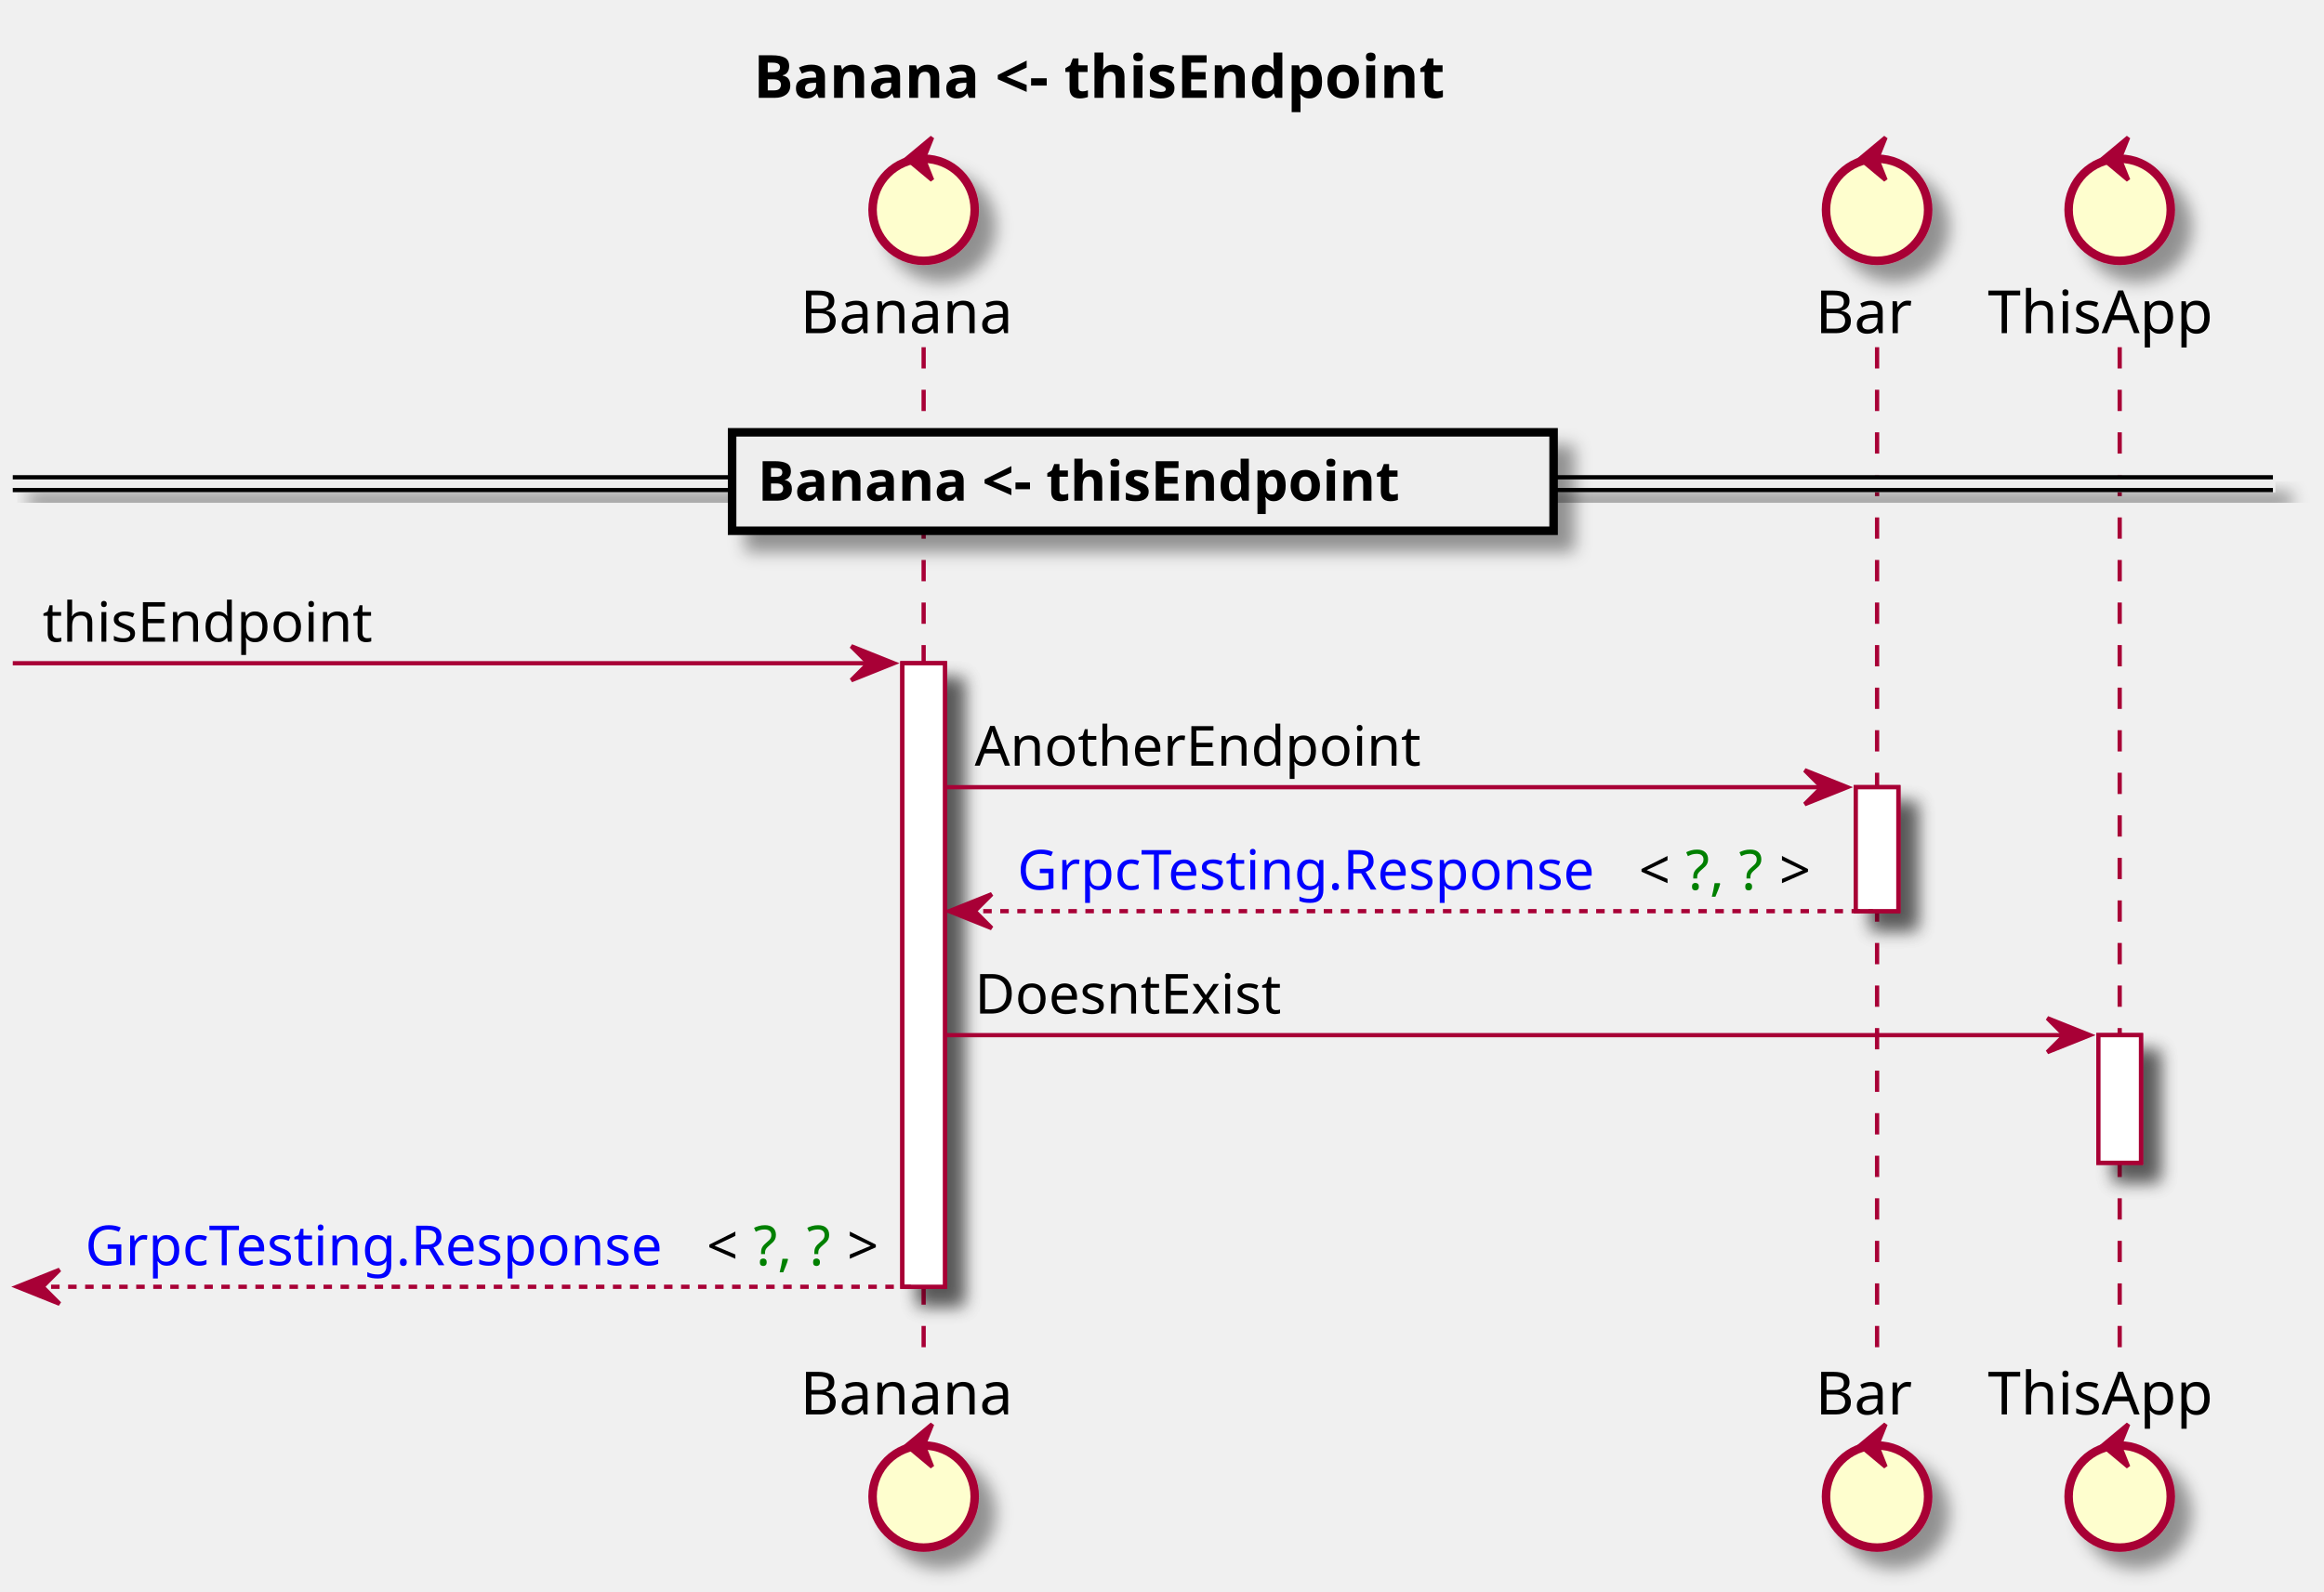
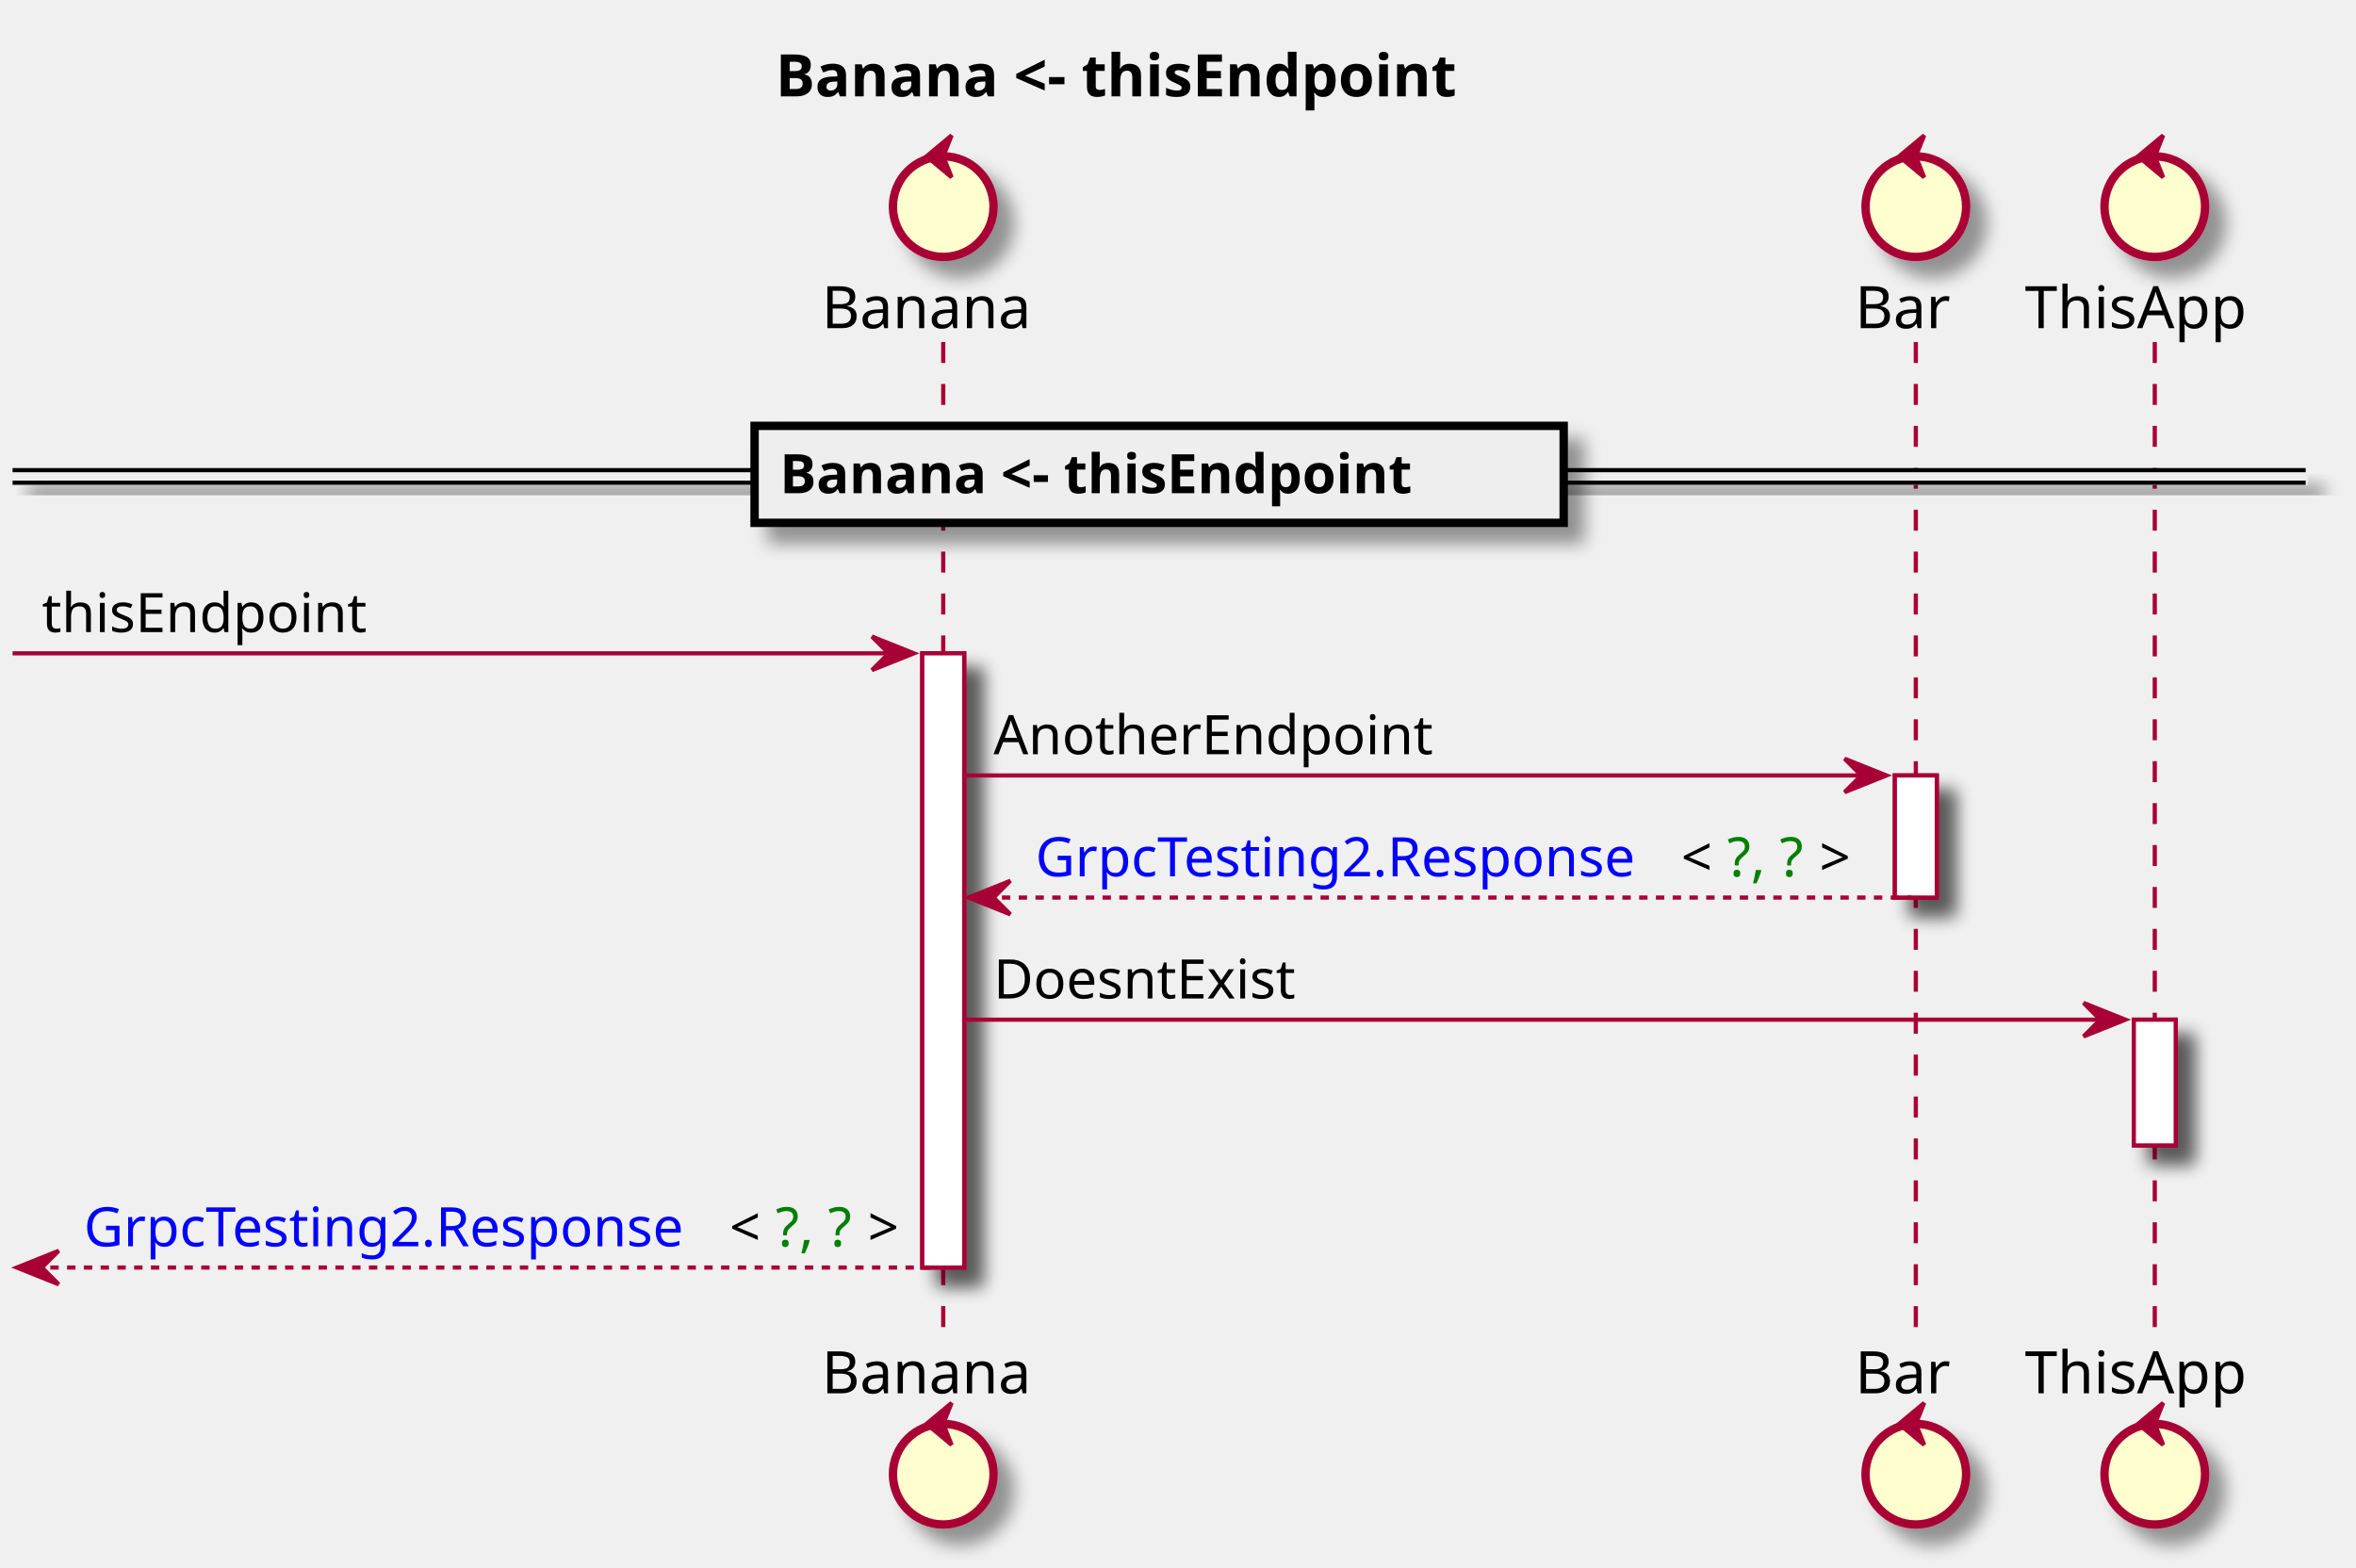
- <svg xmlns="http://www.w3.org/2000/svg" contentScriptType="application/ecmascript" contentStyleType="text/css" height="374px" preserveAspectRatio="none" style="width:546px;height:374px;" version="1.1" viewBox="0 0 546 374" width="546px" zoomAndPan="magnify">
+ <svg xmlns="http://www.w3.org/2000/svg" contentScriptType="application/ecmascript" contentStyleType="text/css" height="374px" preserveAspectRatio="none" style="width:562px;height:374px;" version="1.1" viewBox="0 0 562 374" width="562px" zoomAndPan="magnify">
  <defs>
-     <filter height="300%" id="fqeldl3153a0n" width="300%" x="-1" y="-1">
+     <filter height="300%" id="f14gqjdrdnje49" width="300%" x="-1" y="-1">
      <feGaussianBlur result="blurOut" stdDeviation="2.0" />
      <feColorMatrix in="blurOut" result="blurOut2" type="matrix" values="0 0 0 0 0 0 0 0 0 0 0 0 0 0 0 0 0 0 .4 0" />
      <feOffset dx="4.0" dy="4.0" in="blurOut2" result="blurOut3" />
      <feBlend in="SourceGraphic" in2="blurOut3" mode="normal" />
    </filter>
  </defs>
  <g>
-     <text fill="#000000" font-family="sans-serif" font-size="14" font-weight="bold" lengthAdjust="spacingAndGlyphs" textLength="183" x="177" y="22.995">Banana &lt;- thisEndpoint</text>
-     <rect fill="#FFFFFF" filter="url(#fqeldl3153a0n)" height="146.531" style="stroke: #A80036; stroke-width: 1.0;" width="10" x="212" y="155.859" />
-     <rect fill="#FFFFFF" filter="url(#fqeldl3153a0n)" height="29.133" style="stroke: #A80036; stroke-width: 1.0;" width="10" x="436" y="184.992" />
-     <rect fill="#FFFFFF" filter="url(#fqeldl3153a0n)" height="30" style="stroke: #A80036; stroke-width: 1.0;" width="10" x="493" y="243.258" />
-     <line style="stroke: #A80036; stroke-width: 1.0; stroke-dasharray: 5.0,5.0;" x1="217" x2="217" y1="81.594" y2="320.391" />
-     <line style="stroke: #A80036; stroke-width: 1.0; stroke-dasharray: 5.0,5.0;" x1="441" x2="441" y1="81.594" y2="320.391" />
-     <line style="stroke: #A80036; stroke-width: 1.0; stroke-dasharray: 5.0,5.0;" x1="498" x2="498" y1="81.594" y2="320.391" />
-     <text fill="#000000" font-family="sans-serif" font-size="14" lengthAdjust="spacingAndGlyphs" textLength="52" x="188" y="78.292">Banana</text>
-     <ellipse cx="217" cy="49.297" fill="#FEFECE" filter="url(#fqeldl3153a0n)" rx="12" ry="12" style="stroke: #A80036; stroke-width: 2.0;" />
-     <polygon fill="#A80036" points="213,37.297,219,32.297,217,37.297,219,42.297,213,37.297" style="stroke: #A80036; stroke-width: 1.0;" />
-     <text fill="#000000" font-family="sans-serif" font-size="14" lengthAdjust="spacingAndGlyphs" textLength="52" x="188" y="332.386">Banana</text>
-     <ellipse cx="217" cy="351.688" fill="#FEFECE" filter="url(#fqeldl3153a0n)" rx="12" ry="12" style="stroke: #A80036; stroke-width: 2.0;" />
-     <polygon fill="#A80036" points="213,339.688,219,334.688,217,339.688,219,344.688,213,339.688" style="stroke: #A80036; stroke-width: 1.0;" />
-     <text fill="#000000" font-family="sans-serif" font-size="14" lengthAdjust="spacingAndGlyphs" textLength="23" x="426.5" y="78.292">Bar</text>
-     <ellipse cx="441" cy="49.297" fill="#FEFECE" filter="url(#fqeldl3153a0n)" rx="12" ry="12" style="stroke: #A80036; stroke-width: 2.0;" />
-     <polygon fill="#A80036" points="437,37.297,443,32.297,441,37.297,443,42.297,437,37.297" style="stroke: #A80036; stroke-width: 1.0;" />
-     <text fill="#000000" font-family="sans-serif" font-size="14" lengthAdjust="spacingAndGlyphs" textLength="23" x="426.5" y="332.386">Bar</text>
-     <ellipse cx="441" cy="351.688" fill="#FEFECE" filter="url(#fqeldl3153a0n)" rx="12" ry="12" style="stroke: #A80036; stroke-width: 2.0;" />
-     <polygon fill="#A80036" points="437,339.688,443,334.688,441,339.688,443,344.688,437,339.688" style="stroke: #A80036; stroke-width: 1.0;" />
-     <text fill="#000000" font-family="sans-serif" font-size="14" lengthAdjust="spacingAndGlyphs" textLength="56" x="467" y="78.292">ThisApp</text>
-     <ellipse cx="498" cy="49.297" fill="#FEFECE" filter="url(#fqeldl3153a0n)" rx="12" ry="12" style="stroke: #A80036; stroke-width: 2.0;" />
-     <polygon fill="#A80036" points="494,37.297,500,32.297,498,37.297,500,42.297,494,37.297" style="stroke: #A80036; stroke-width: 1.0;" />
-     <text fill="#000000" font-family="sans-serif" font-size="14" lengthAdjust="spacingAndGlyphs" textLength="56" x="467" y="332.386">ThisApp</text>
-     <ellipse cx="498" cy="351.688" fill="#FEFECE" filter="url(#fqeldl3153a0n)" rx="12" ry="12" style="stroke: #A80036; stroke-width: 2.0;" />
-     <polygon fill="#A80036" points="494,339.688,500,334.688,498,339.688,500,344.688,494,339.688" style="stroke: #A80036; stroke-width: 1.0;" />
-     <rect fill="#FFFFFF" filter="url(#fqeldl3153a0n)" height="146.531" style="stroke: #A80036; stroke-width: 1.0;" width="10" x="212" y="155.859" />
-     <rect fill="#FFFFFF" filter="url(#fqeldl3153a0n)" height="29.133" style="stroke: #A80036; stroke-width: 1.0;" width="10" x="436" y="184.992" />
-     <rect fill="#FFFFFF" filter="url(#fqeldl3153a0n)" height="30" style="stroke: #A80036; stroke-width: 1.0;" width="10" x="493" y="243.258" />
-     <rect fill="#EEEEEE" filter="url(#fqeldl3153a0n)" height="3" style="stroke: #EEEEEE; stroke-width: 1.0;" width="531" x="3" y="112.16" />
-     <line style="stroke: #000000; stroke-width: 1.0;" x1="3" x2="534" y1="112.16" y2="112.16" />
-     <line style="stroke: #000000; stroke-width: 1.0;" x1="3" x2="534" y1="115.16" y2="115.16" />
-     <rect fill="#EEEEEE" filter="url(#fqeldl3153a0n)" height="23.133" style="stroke: #000000; stroke-width: 2.0;" width="193" x="172" y="101.594" />
-     <text fill="#000000" font-family="sans-serif" font-size="13" font-weight="bold" lengthAdjust="spacingAndGlyphs" textLength="174" x="178" y="117.661">Banana &lt;- thisEndpoint</text>
-     <polygon fill="#A80036" points="200,151.859,210,155.859,200,159.859,204,155.859" style="stroke: #A80036; stroke-width: 1.0;" />
-     <line style="stroke: #A80036; stroke-width: 1.0;" x1="3" x2="206" y1="155.859" y2="155.859" />
+     <text fill="#000000" font-family="sans-serif" font-size="14" font-weight="bold" lengthAdjust="spacingAndGlyphs" textLength="183" x="185" y="22.995">Banana &lt;- thisEndpoint</text>
+     <rect fill="#FFFFFF" filter="url(#f14gqjdrdnje49)" height="146.531" style="stroke: #A80036; stroke-width: 1.0;" width="10" x="220" y="155.859" />
+     <rect fill="#FFFFFF" filter="url(#f14gqjdrdnje49)" height="29.133" style="stroke: #A80036; stroke-width: 1.0;" width="10" x="452" y="184.992" />
+     <rect fill="#FFFFFF" filter="url(#f14gqjdrdnje49)" height="30" style="stroke: #A80036; stroke-width: 1.0;" width="10" x="509" y="243.258" />
+     <line style="stroke: #A80036; stroke-width: 1.0; stroke-dasharray: 5.0,5.0;" x1="225" x2="225" y1="81.594" y2="320.391" />
+     <line style="stroke: #A80036; stroke-width: 1.0; stroke-dasharray: 5.0,5.0;" x1="457" x2="457" y1="81.594" y2="320.391" />
+     <line style="stroke: #A80036; stroke-width: 1.0; stroke-dasharray: 5.0,5.0;" x1="514" x2="514" y1="81.594" y2="320.391" />
+     <text fill="#000000" font-family="sans-serif" font-size="14" lengthAdjust="spacingAndGlyphs" textLength="52" x="196" y="78.292">Banana</text>
+     <ellipse cx="225" cy="49.297" fill="#FEFECE" filter="url(#f14gqjdrdnje49)" rx="12" ry="12" style="stroke: #A80036; stroke-width: 2.0;" />
+     <polygon fill="#A80036" points="221,37.297,227,32.297,225,37.297,227,42.297,221,37.297" style="stroke: #A80036; stroke-width: 1.0;" />
+     <text fill="#000000" font-family="sans-serif" font-size="14" lengthAdjust="spacingAndGlyphs" textLength="52" x="196" y="332.386">Banana</text>
+     <ellipse cx="225" cy="351.688" fill="#FEFECE" filter="url(#f14gqjdrdnje49)" rx="12" ry="12" style="stroke: #A80036; stroke-width: 2.0;" />
+     <polygon fill="#A80036" points="221,339.688,227,334.688,225,339.688,227,344.688,221,339.688" style="stroke: #A80036; stroke-width: 1.0;" />
+     <text fill="#000000" font-family="sans-serif" font-size="14" lengthAdjust="spacingAndGlyphs" textLength="23" x="442.5" y="78.292">Bar</text>
+     <ellipse cx="457" cy="49.297" fill="#FEFECE" filter="url(#f14gqjdrdnje49)" rx="12" ry="12" style="stroke: #A80036; stroke-width: 2.0;" />
+     <polygon fill="#A80036" points="453,37.297,459,32.297,457,37.297,459,42.297,453,37.297" style="stroke: #A80036; stroke-width: 1.0;" />
+     <text fill="#000000" font-family="sans-serif" font-size="14" lengthAdjust="spacingAndGlyphs" textLength="23" x="442.5" y="332.386">Bar</text>
+     <ellipse cx="457" cy="351.688" fill="#FEFECE" filter="url(#f14gqjdrdnje49)" rx="12" ry="12" style="stroke: #A80036; stroke-width: 2.0;" />
+     <polygon fill="#A80036" points="453,339.688,459,334.688,457,339.688,459,344.688,453,339.688" style="stroke: #A80036; stroke-width: 1.0;" />
+     <text fill="#000000" font-family="sans-serif" font-size="14" lengthAdjust="spacingAndGlyphs" textLength="56" x="483" y="78.292">ThisApp</text>
+     <ellipse cx="514" cy="49.297" fill="#FEFECE" filter="url(#f14gqjdrdnje49)" rx="12" ry="12" style="stroke: #A80036; stroke-width: 2.0;" />
+     <polygon fill="#A80036" points="510,37.297,516,32.297,514,37.297,516,42.297,510,37.297" style="stroke: #A80036; stroke-width: 1.0;" />
+     <text fill="#000000" font-family="sans-serif" font-size="14" lengthAdjust="spacingAndGlyphs" textLength="56" x="483" y="332.386">ThisApp</text>
+     <ellipse cx="514" cy="351.688" fill="#FEFECE" filter="url(#f14gqjdrdnje49)" rx="12" ry="12" style="stroke: #A80036; stroke-width: 2.0;" />
+     <polygon fill="#A80036" points="510,339.688,516,334.688,514,339.688,516,344.688,510,339.688" style="stroke: #A80036; stroke-width: 1.0;" />
+     <rect fill="#FFFFFF" filter="url(#f14gqjdrdnje49)" height="146.531" style="stroke: #A80036; stroke-width: 1.0;" width="10" x="220" y="155.859" />
+     <rect fill="#FFFFFF" filter="url(#f14gqjdrdnje49)" height="29.133" style="stroke: #A80036; stroke-width: 1.0;" width="10" x="452" y="184.992" />
+     <rect fill="#FFFFFF" filter="url(#f14gqjdrdnje49)" height="30" style="stroke: #A80036; stroke-width: 1.0;" width="10" x="509" y="243.258" />
+     <rect fill="#EEEEEE" filter="url(#f14gqjdrdnje49)" height="3" style="stroke: #EEEEEE; stroke-width: 1.0;" width="547" x="3" y="112.16" />
+     <line style="stroke: #000000; stroke-width: 1.0;" x1="3" x2="550" y1="112.16" y2="112.16" />
+     <line style="stroke: #000000; stroke-width: 1.0;" x1="3" x2="550" y1="115.16" y2="115.16" />
+     <rect fill="#EEEEEE" filter="url(#f14gqjdrdnje49)" height="23.133" style="stroke: #000000; stroke-width: 2.0;" width="193" x="180" y="101.594" />
+     <text fill="#000000" font-family="sans-serif" font-size="13" font-weight="bold" lengthAdjust="spacingAndGlyphs" textLength="174" x="186" y="117.661">Banana &lt;- thisEndpoint</text>
+     <polygon fill="#A80036" points="208,151.859,218,155.859,208,159.859,212,155.859" style="stroke: #A80036; stroke-width: 1.0;" />
+     <line style="stroke: #A80036; stroke-width: 1.0;" x1="3" x2="214" y1="155.859" y2="155.859" />
    <text fill="#000000" font-family="sans-serif" font-size="13" lengthAdjust="spacingAndGlyphs" textLength="79" x="10" y="150.793">thisEndpoint</text>
-     <polygon fill="#A80036" points="424,180.992,434,184.992,424,188.992,428,184.992" style="stroke: #A80036; stroke-width: 1.0;" />
-     <line style="stroke: #A80036; stroke-width: 1.0;" x1="222" x2="430" y1="184.992" y2="184.992" />
-     <text fill="#000000" font-family="sans-serif" font-size="13" lengthAdjust="spacingAndGlyphs" textLength="107" x="229" y="179.926">AnotherEndpoint</text>
-     <polygon fill="#A80036" points="233,210.125,223,214.125,233,218.125,229,214.125" style="stroke: #A80036; stroke-width: 1.0;" />
-     <line style="stroke: #A80036; stroke-width: 1.0; stroke-dasharray: 2.0,2.0;" x1="227" x2="440" y1="214.125" y2="214.125" />
-     <text fill="#0000FF" font-family="sans-serif" font-size="13" lengthAdjust="spacingAndGlyphs" textLength="142" x="239" y="209.059">GrpcTesting.Response</text>
-     <text fill="#000000" font-family="sans-serif" font-size="13" lengthAdjust="spacingAndGlyphs" textLength="11" x="385" y="209.059">&lt;</text>
-     <text fill="#008000" font-family="sans-serif" font-size="13" lengthAdjust="spacingAndGlyphs" textLength="22" x="396" y="209.059">?, ?</text>
-     <text fill="#000000" font-family="sans-serif" font-size="13" lengthAdjust="spacingAndGlyphs" textLength="11" x="418" y="209.059">&gt;</text>
-     <polygon fill="#A80036" points="481,239.258,491,243.258,481,247.258,485,243.258" style="stroke: #A80036; stroke-width: 1.0;" />
-     <line style="stroke: #A80036; stroke-width: 1.0;" x1="222" x2="487" y1="243.258" y2="243.258" />
-     <text fill="#000000" font-family="sans-serif" font-size="13" lengthAdjust="spacingAndGlyphs" textLength="76" x="229" y="238.192">DoesntExist</text>
+     <polygon fill="#A80036" points="440,180.992,450,184.992,440,188.992,444,184.992" style="stroke: #A80036; stroke-width: 1.0;" />
+     <line style="stroke: #A80036; stroke-width: 1.0;" x1="230" x2="446" y1="184.992" y2="184.992" />
+     <text fill="#000000" font-family="sans-serif" font-size="13" lengthAdjust="spacingAndGlyphs" textLength="107" x="237" y="179.926">AnotherEndpoint</text>
+     <polygon fill="#A80036" points="241,210.125,231,214.125,241,218.125,237,214.125" style="stroke: #A80036; stroke-width: 1.0;" />
+     <line style="stroke: #A80036; stroke-width: 1.0; stroke-dasharray: 2.0,2.0;" x1="235" x2="456" y1="214.125" y2="214.125" />
+     <text fill="#0000FF" font-family="sans-serif" font-size="13" lengthAdjust="spacingAndGlyphs" textLength="150" x="247" y="209.059">GrpcTesting2.Response</text>
+     <text fill="#000000" font-family="sans-serif" font-size="13" lengthAdjust="spacingAndGlyphs" textLength="11" x="401" y="209.059">&lt;</text>
+     <text fill="#008000" font-family="sans-serif" font-size="13" lengthAdjust="spacingAndGlyphs" textLength="22" x="412" y="209.059">?, ?</text>
+     <text fill="#000000" font-family="sans-serif" font-size="13" lengthAdjust="spacingAndGlyphs" textLength="11" x="434" y="209.059">&gt;</text>
+     <polygon fill="#A80036" points="497,239.258,507,243.258,497,247.258,501,243.258" style="stroke: #A80036; stroke-width: 1.0;" />
+     <line style="stroke: #A80036; stroke-width: 1.0;" x1="230" x2="503" y1="243.258" y2="243.258" />
+     <text fill="#000000" font-family="sans-serif" font-size="13" lengthAdjust="spacingAndGlyphs" textLength="76" x="237" y="238.192">DoesntExist</text>
    <polygon fill="#A80036" points="14,298.391,4,302.391,14,306.391,10,302.391" style="stroke: #A80036; stroke-width: 1.0;" />
-     <line style="stroke: #A80036; stroke-width: 1.0; stroke-dasharray: 2.0,2.0;" x1="8" x2="216" y1="302.391" y2="302.391" />
-     <text fill="#0000FF" font-family="sans-serif" font-size="13" lengthAdjust="spacingAndGlyphs" textLength="142" x="20" y="297.325">GrpcTesting.Response</text>
-     <text fill="#000000" font-family="sans-serif" font-size="13" lengthAdjust="spacingAndGlyphs" textLength="11" x="166" y="297.325">&lt;</text>
-     <text fill="#008000" font-family="sans-serif" font-size="13" lengthAdjust="spacingAndGlyphs" textLength="22" x="177" y="297.325">?, ?</text>
-     <text fill="#000000" font-family="sans-serif" font-size="13" lengthAdjust="spacingAndGlyphs" textLength="11" x="199" y="297.325">&gt;</text>
+     <line style="stroke: #A80036; stroke-width: 1.0; stroke-dasharray: 2.0,2.0;" x1="8" x2="224" y1="302.391" y2="302.391" />
+     <text fill="#0000FF" font-family="sans-serif" font-size="13" lengthAdjust="spacingAndGlyphs" textLength="150" x="20" y="297.325">GrpcTesting2.Response</text>
+     <text fill="#000000" font-family="sans-serif" font-size="13" lengthAdjust="spacingAndGlyphs" textLength="11" x="174" y="297.325">&lt;</text>
+     <text fill="#008000" font-family="sans-serif" font-size="13" lengthAdjust="spacingAndGlyphs" textLength="22" x="185" y="297.325">?, ?</text>
+     <text fill="#000000" font-family="sans-serif" font-size="13" lengthAdjust="spacingAndGlyphs" textLength="11" x="207" y="297.325">&gt;</text>
  </g>
</svg>
